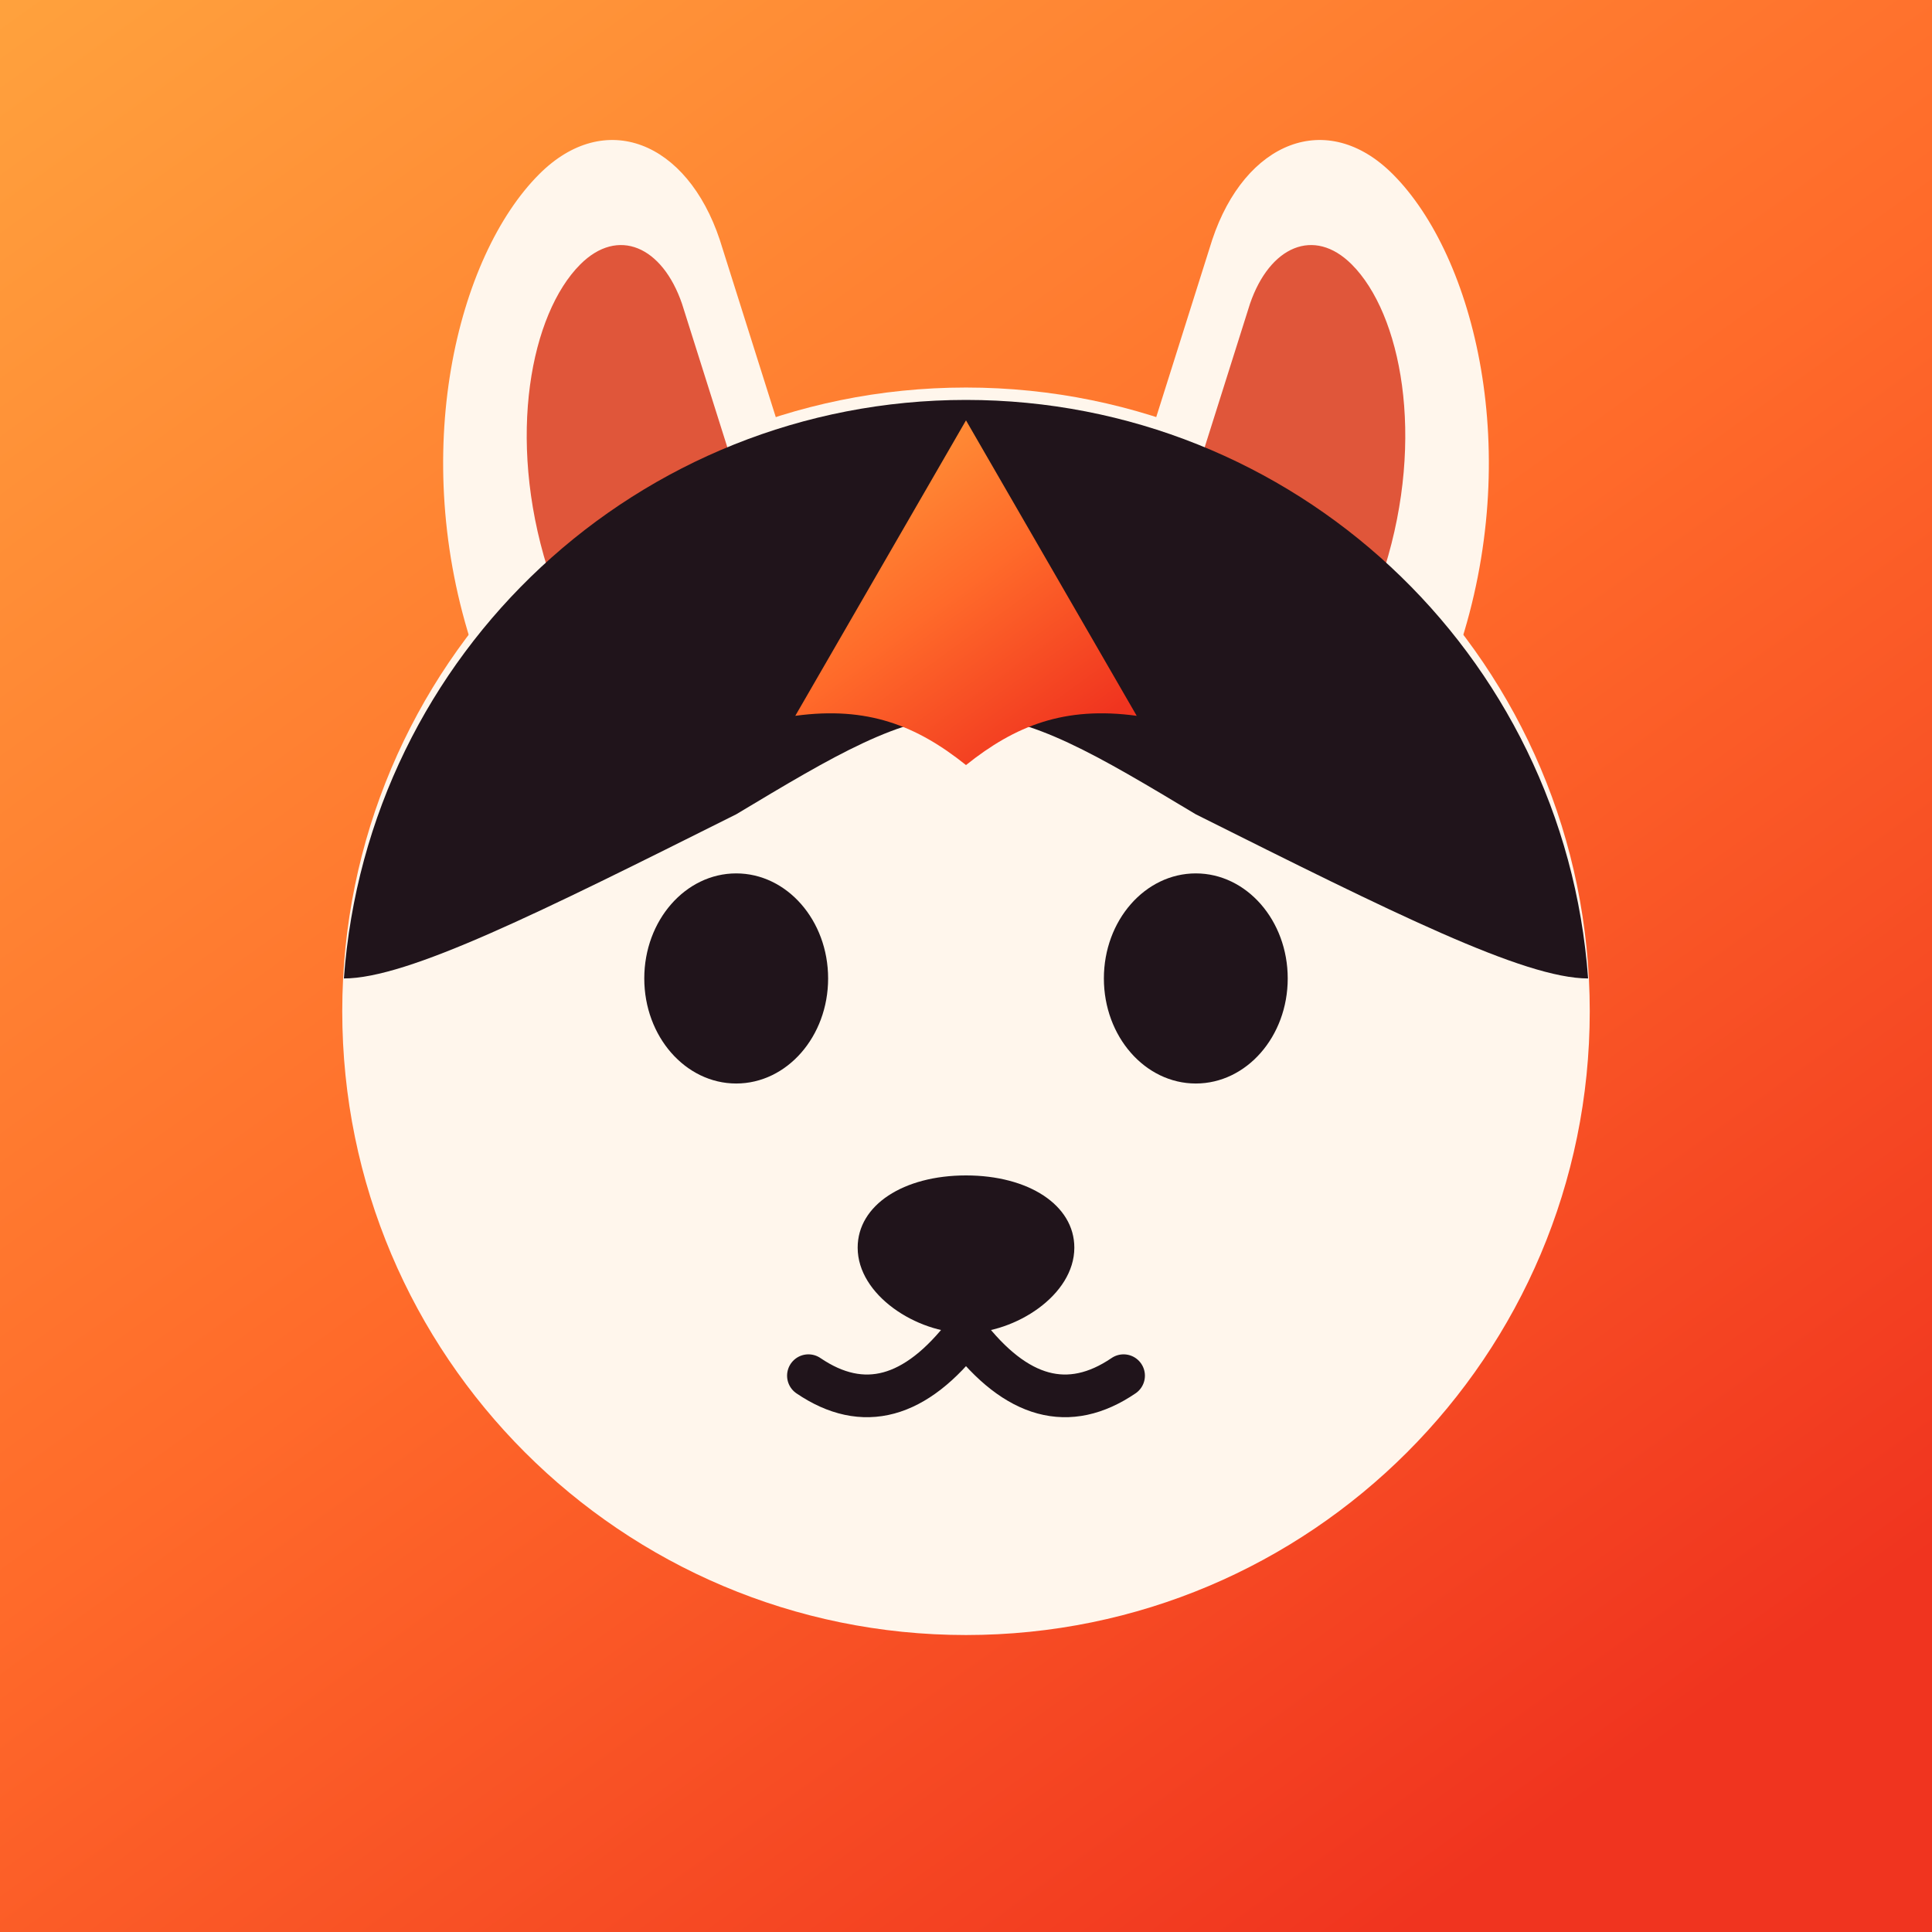
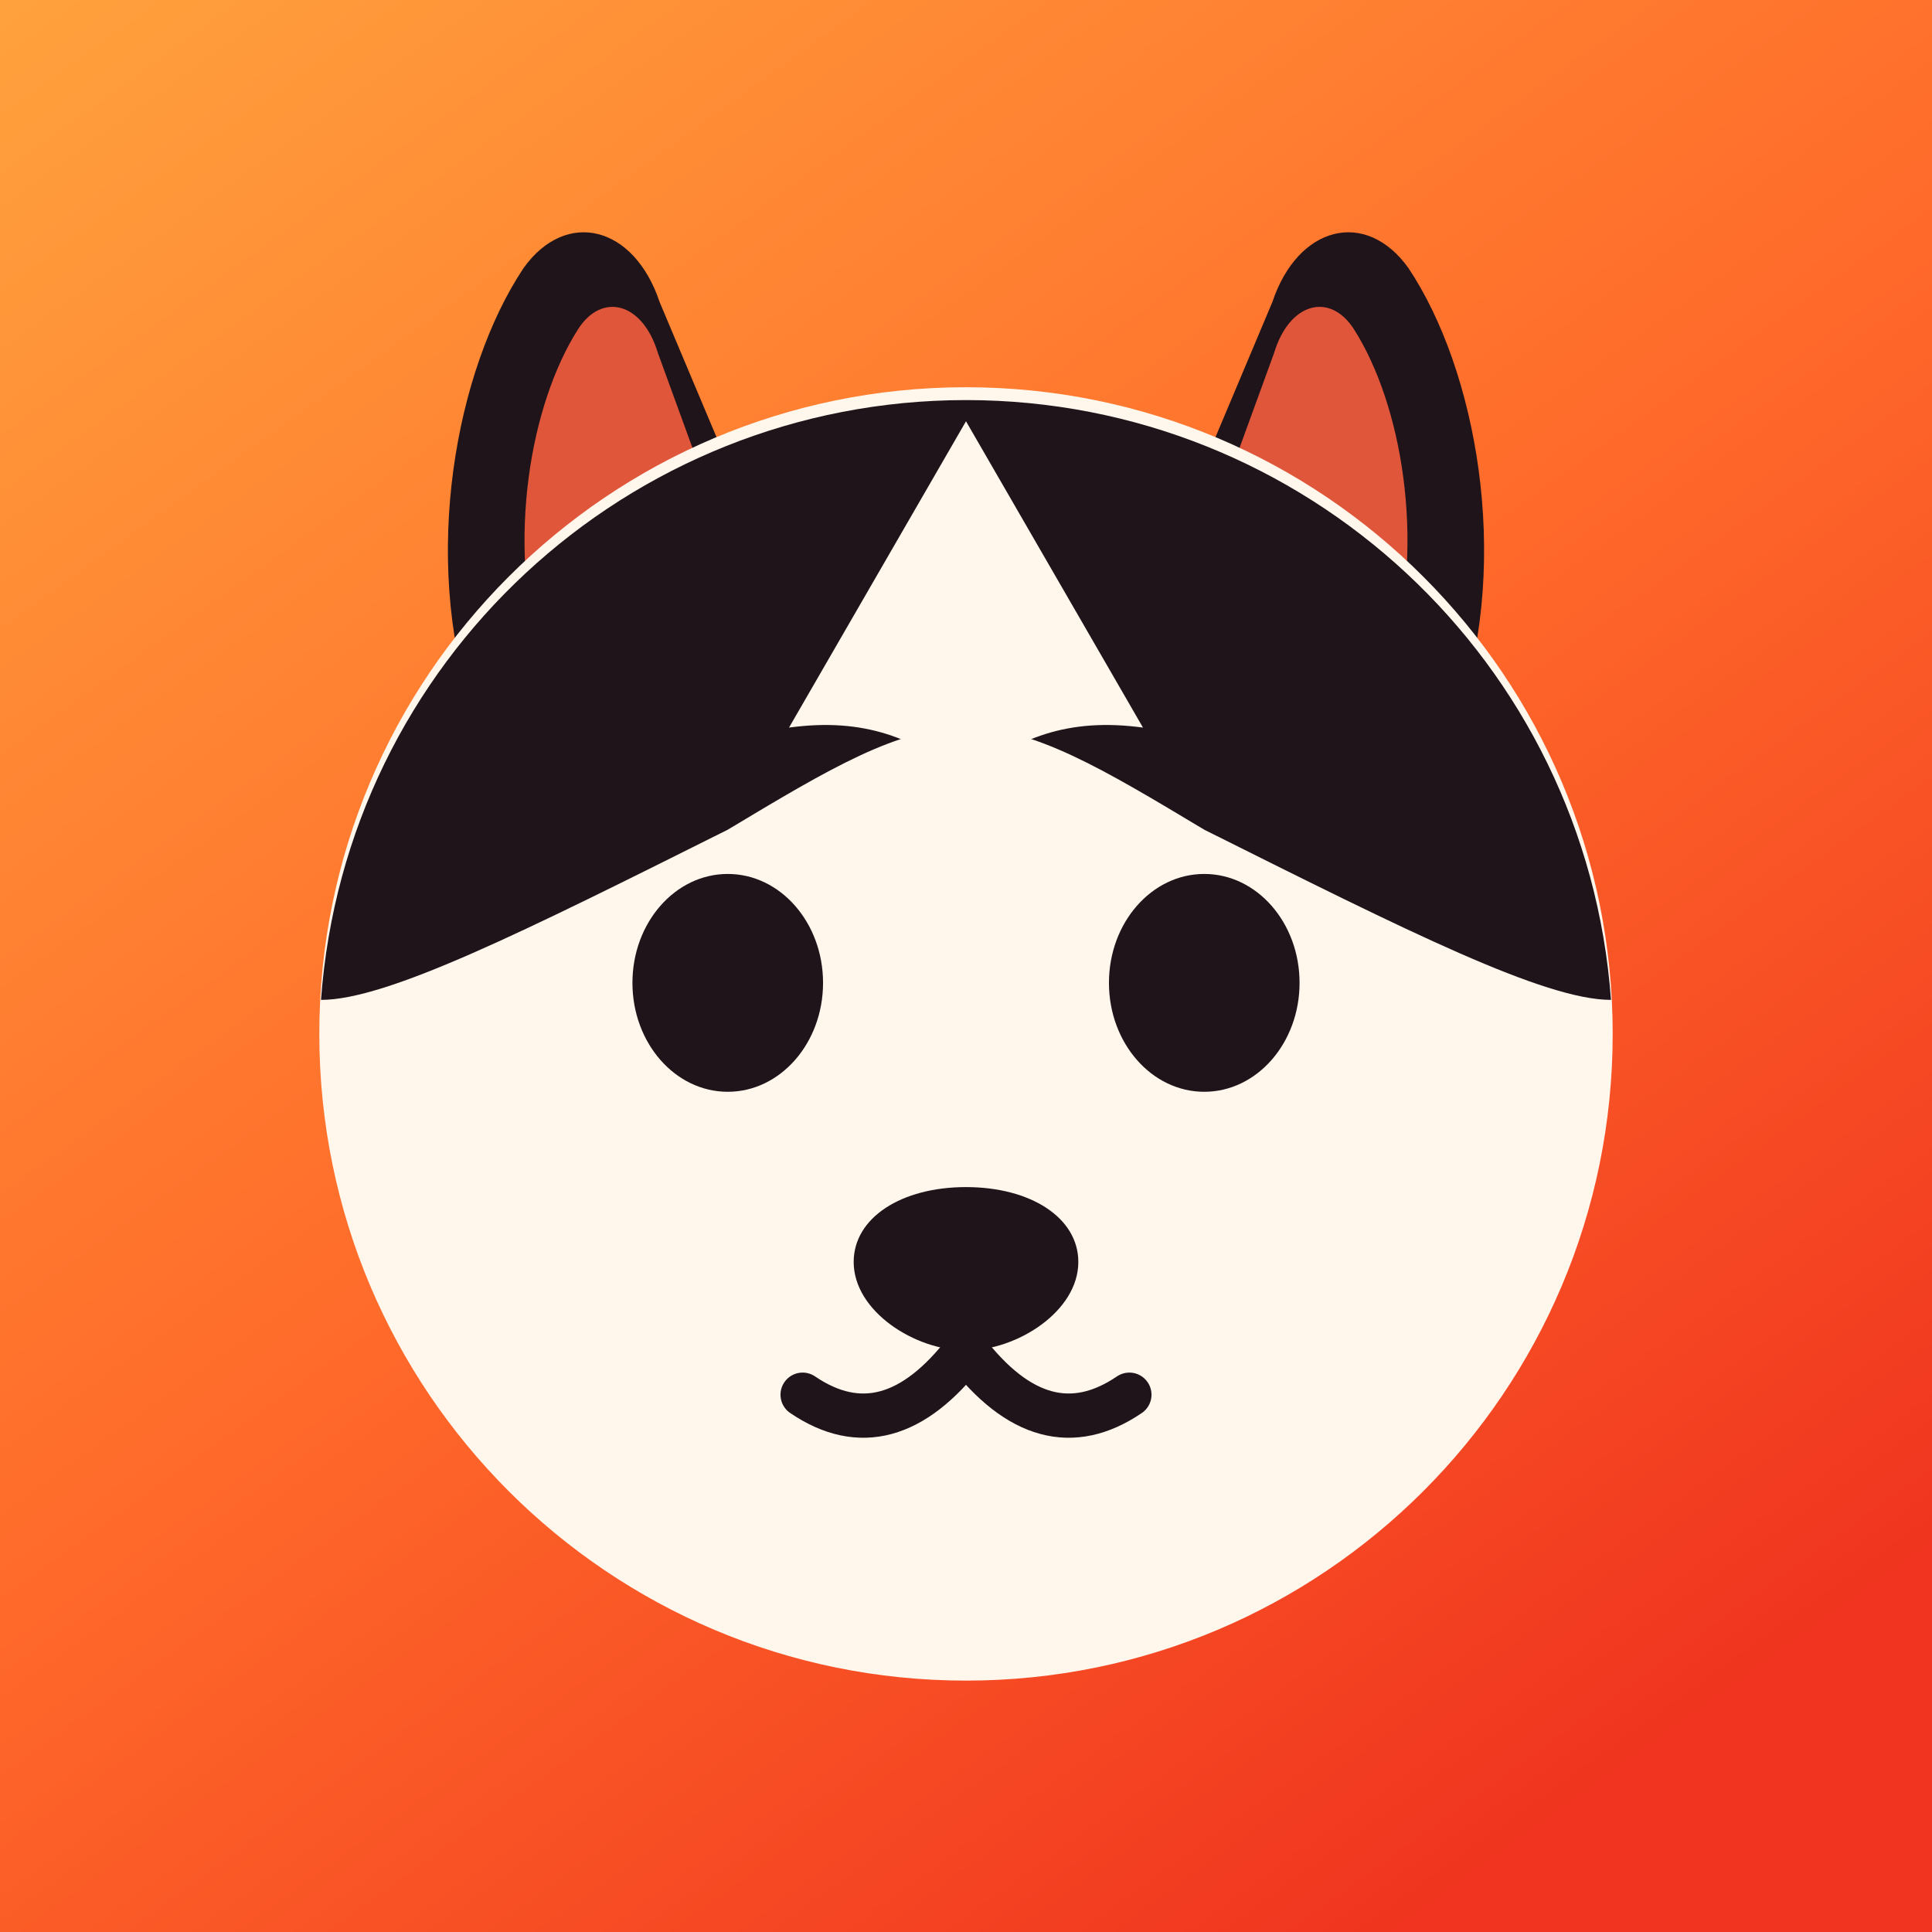
<svg xmlns="http://www.w3.org/2000/svg" viewBox="0 0 512 512" width="512" height="512" role="img" aria-label="FNM">
  <defs>
    <linearGradient id="bg" x1="0" y1="0" x2=".72" y2="1">
      <stop offset="0" stop-color="#FFA23D" />
      <stop offset=".55" stop-color="#FF6A2A" />
      <stop offset="1" stop-color="#F0341F" />
    </linearGradient>
  </defs>
  <rect width="512" height="512" fill="url(#bg)" />
-   <g transform="translate(256 268) scale(4.35) translate(-60 -66)">
-     <path fill="#FFF6EC" d="M30 44 C26 32 29 20 34 15 C38 11 43 13 45 19 L51 38 Z" />
-     <path fill="#FFF6EC" d="M90 44 C94 32 91 20 86 15 C82 11 77 13 75 19 L69 38 Z" />
+   <g transform="translate(256 274) scale(4.51) translate(-60 -66)">
+     <g fill="#20141B">
+       <path d="M31 47 C28 38 30 27 34 21 C36.5 17.5 40.5 18.5 42 23 L50 42 C51.4 46 48.6 49.6 45 48.4 Z" />
+       <path d="M89 47 C92 38 90 27 86 21 C83.5 17.5 79.5 18.5 78 23 L70 42 C68.6 46 71.4 49.6 75 48.4 Z" />
+     </g>
+     <g fill="#E0563A">
+       <path d="M35 44 C33 37 34.4 29 37.2 24.6 C38.6 22.4 41 23 41.9 26 L47 40 Z" />
+       <path d="M85 44 C87 37 85.6 29 82.8 24.6 C81.4 22.4 79 23 78.1 26 L73 40 Z" />
+     </g>
    <circle cx="60" cy="66" r="38" fill="#FFF6EC" />
-     <path fill="#E0563A" d="M34.5 39 C32 31 33.5 23.5 36.5 20.5 C38.8 18.2 41.5 19.4 42.7 22.9 L46.3 34.3 Z" />
-     <path fill="#E0563A" d="M85.5 39 C88 31 86.5 23.5 83.5 20.5 C81.2 18.2 78.5 19.4 77.3 22.9 L73.7 34.3 Z" />
+     <path fill="#20141B" d="M22.1 64 A38 38 0 0 1 97.9 64 C94 64 86 60 74 54 C68 50.4 64 48 60 48 C56 48 52 50.4 46 54 C34 60 26 64 22.1 64 Z" />
+     <path fill="#FFF6EC" d="M60 30 L70.4 48 C66 47.4 63 48.6 60 51 C57 48.6 54 47.4 49.6 48 Z" />
    <g fill="#20141B">
-       <path d="M22.1 64 A38 38 0 0 1 97.9 64 C94 64 86 60 74 54 C68 50.4 64 48 60 48 C56 48 52 50.4 46 54 C34 60 26 64 22.1 64 Z" />
-       <ellipse cx="46" cy="64" rx="5.6" ry="6.4" />
-       <ellipse cx="74" cy="64" rx="5.6" ry="6.4" />
-       <path d="M60 76 C63.8 76 66.6 77.8 66.6 80.4 C66.6 83.3 63 85.6 60 85.6 C57 85.6 53.4 83.3 53.4 80.4 C53.4 77.8 56.2 76 60 76 Z" />
+       <ellipse cx="46" cy="63" rx="5.6" ry="6.4" />
+       <ellipse cx="74" cy="63" rx="5.6" ry="6.4" />
+       <path d="M60 75 C63.8 75 66.6 76.8 66.6 79.4 C66.6 82.3 63 84.6 60 84.6 C57 84.6 53.4 82.3 53.4 79.4 C53.4 76.8 56.2 75 60 75 Z" />
    </g>
    <g fill="none" stroke="#20141B" stroke-width="2.6" stroke-linecap="round">
-       <path d="M60 85.6 Q55.4 91.6 50.4 88.2" />
-       <path d="M60 85.6 Q64.6 91.6 69.6 88.2" />
+       <path d="M60 84.6 Q55.4 90.6 50.4 87.2" />
+       <path d="M60 84.6 Q64.6 90.6 69.6 87.2" />
    </g>
-     <path fill="url(#bg)" d="M60 30 L70.4 48 C66 47.4 63 48.6 60 51 C57 48.6 54 47.4 49.6 48 Z" />
  </g>
</svg>
